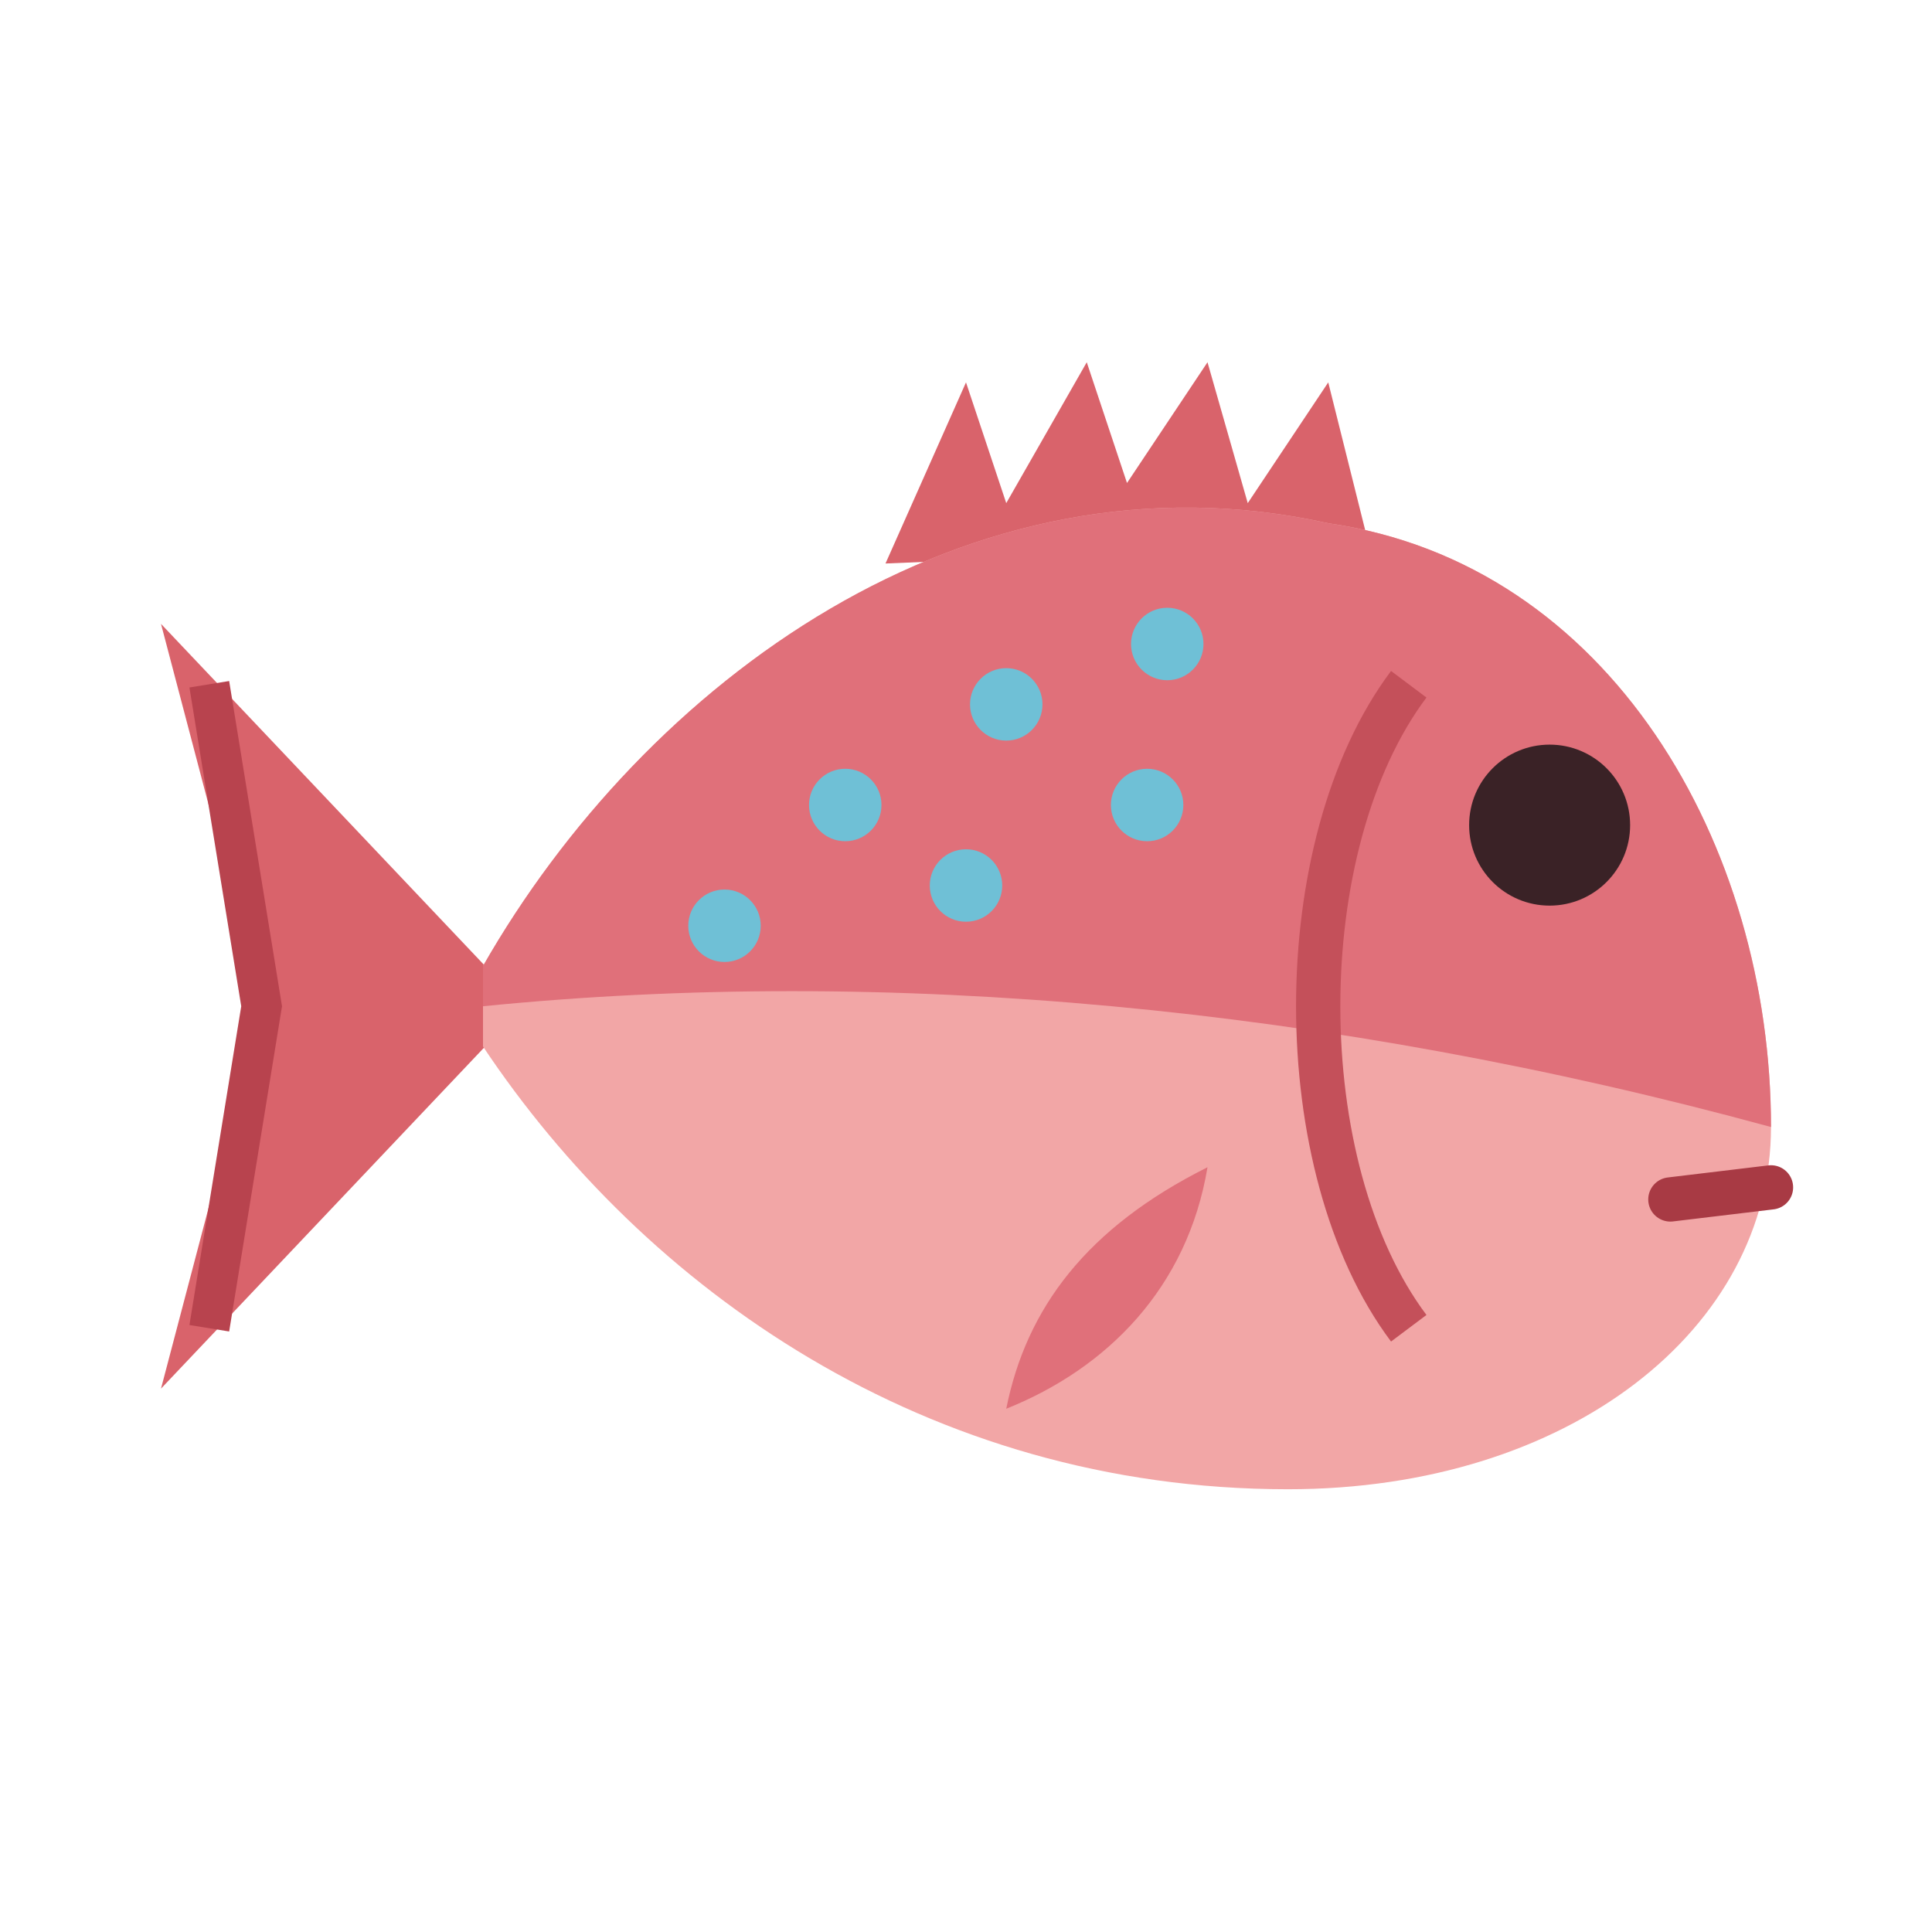
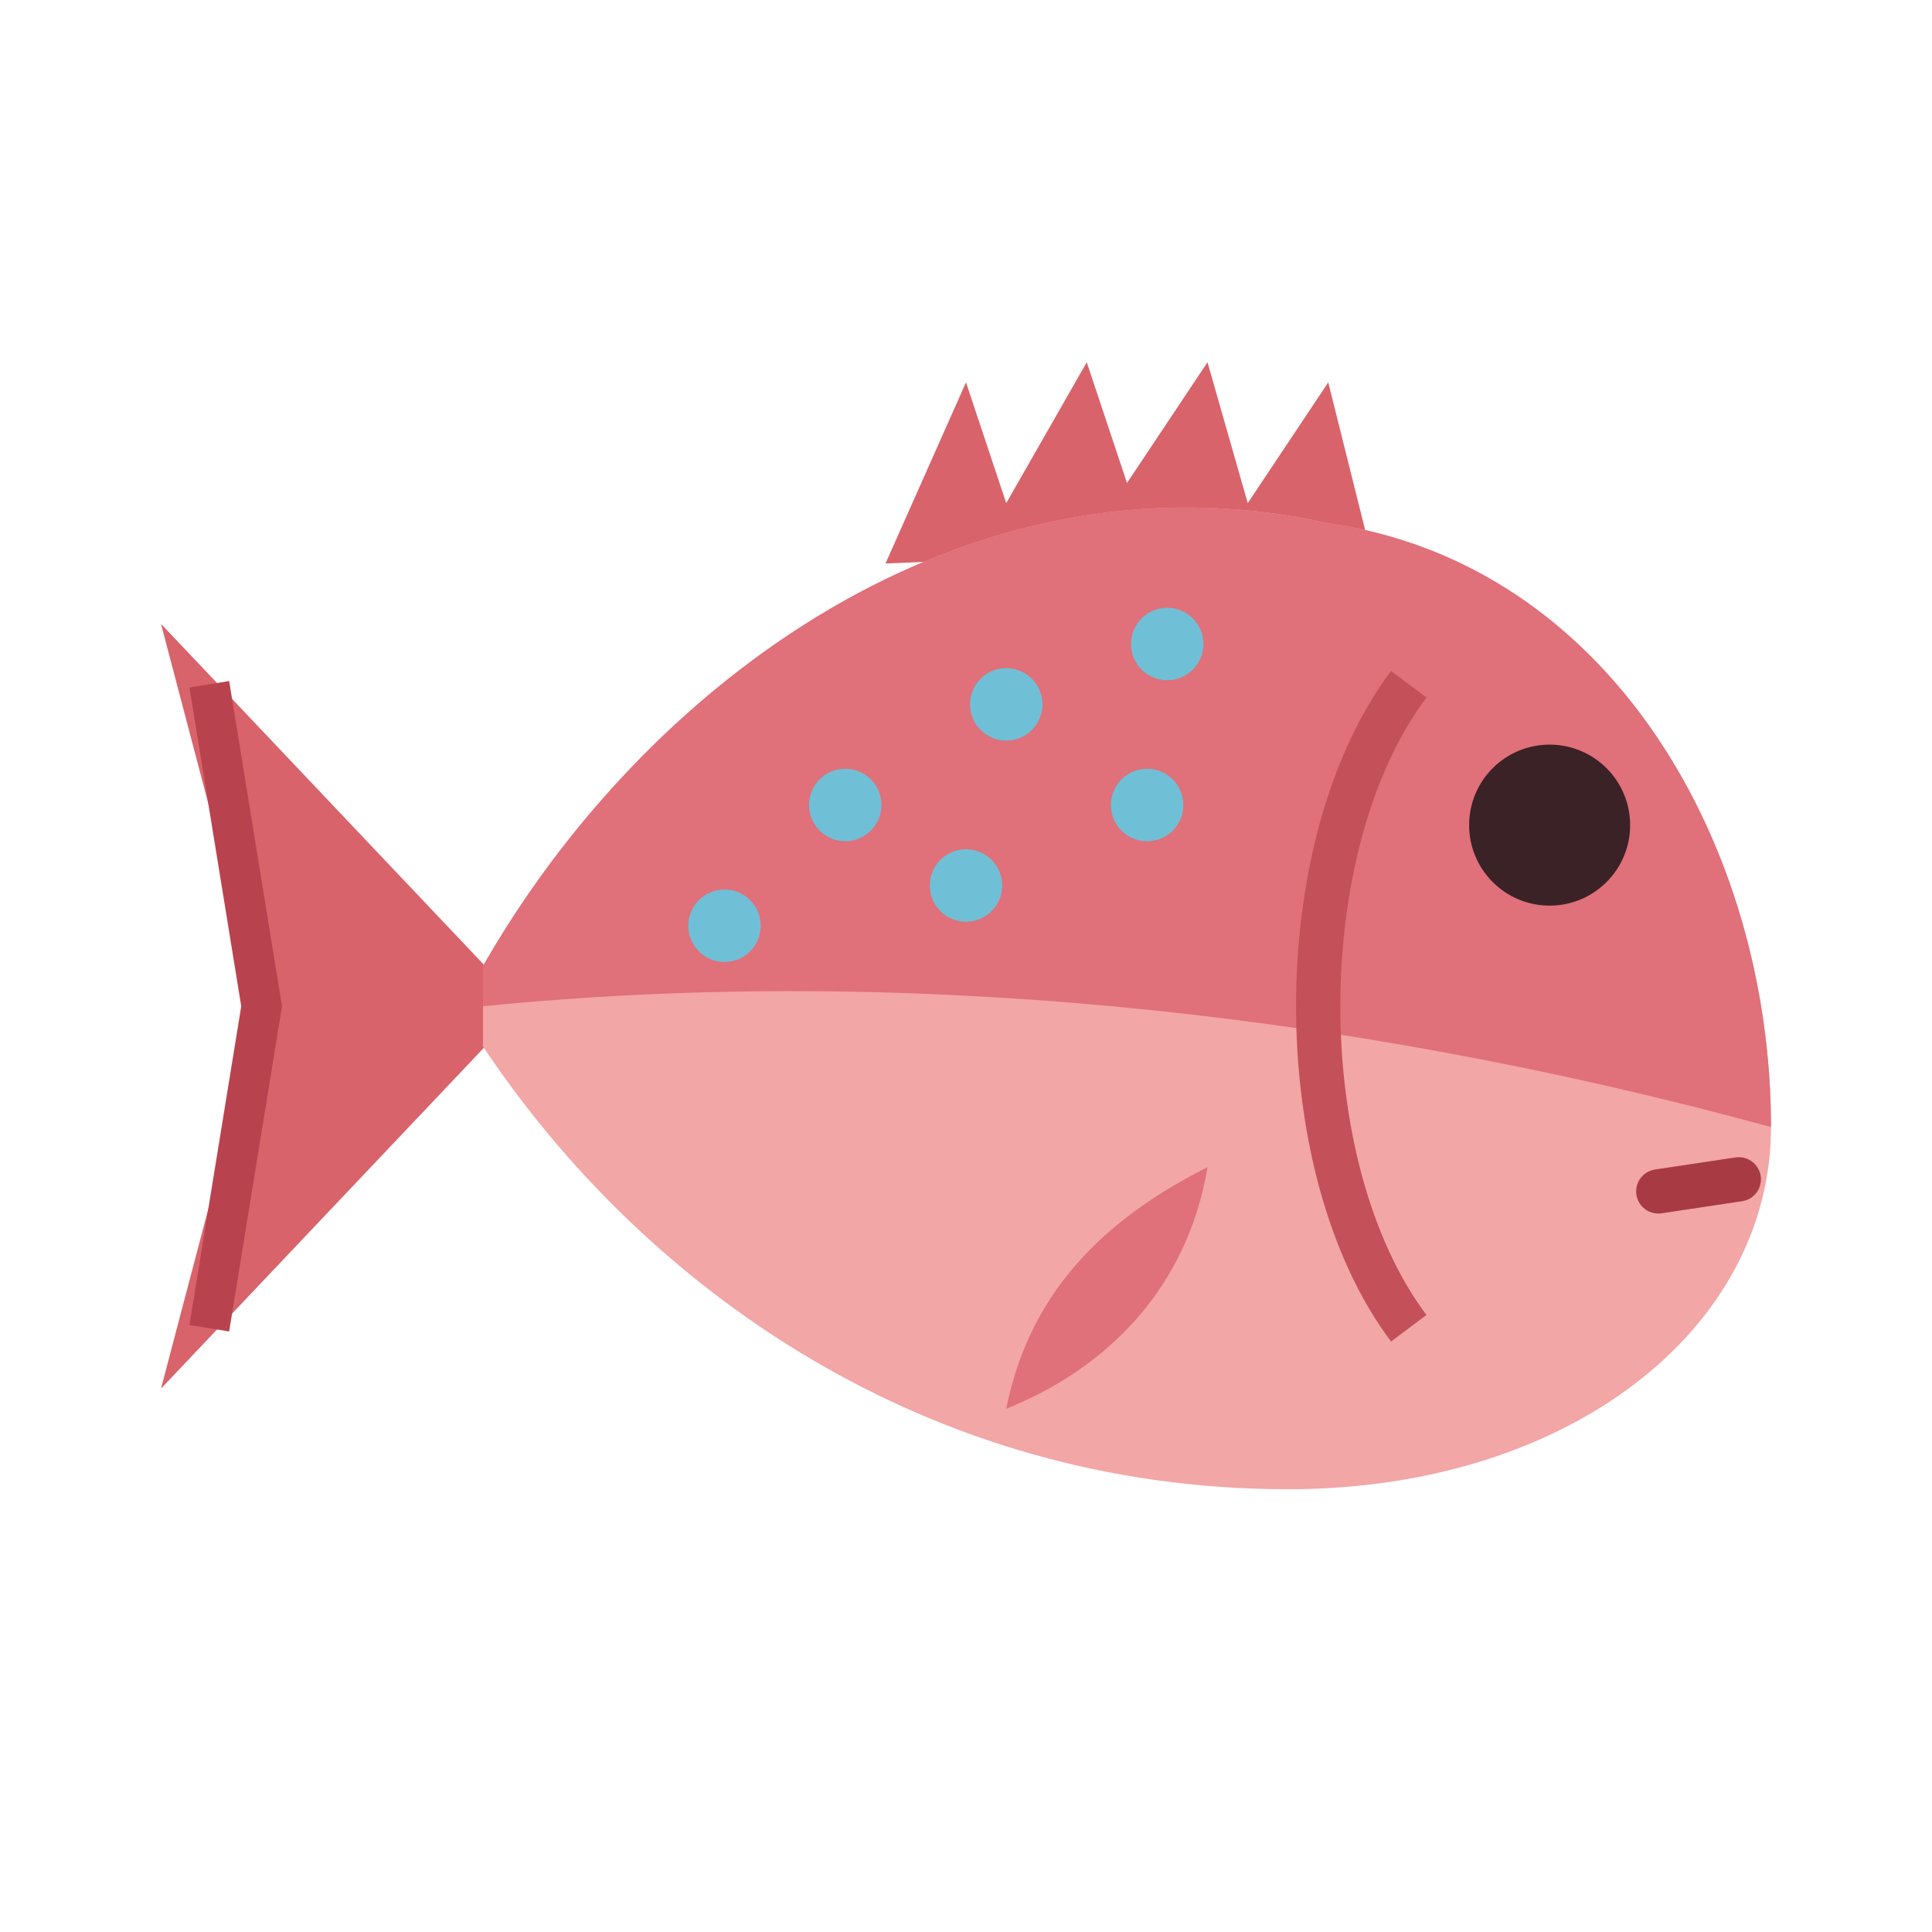
<svg xmlns="http://www.w3.org/2000/svg" width="48" height="48" viewBox="0 0 48 48" role="img" aria-label="Sea bream">
  <path d="M13 25 4 15.5l2.5 9.5L4 34.5Z" fill="#d9636b" />
  <path d="M5.2 17l1.3 8-1.3 8" stroke="#b8434e" stroke-width="1" fill="none" />
  <path d="M34 13.5l-1-4-2 3-1-3.5-2 3-1-3-2 3.5-1-3-2 4.5Z" fill="#d9636b" />
  <path d="M44 28c0-7-4-14-11-15-9-2-17 4-21 11v2c4 6 11 11 20 11 7 0 12-4 12-9Z" fill="#f2a6a6" />
  <path d="M44 28c0-7-4-14-11-15-9-2-17 4-21 11v1c10-1 21 0 32 3Z" fill="#e0707a" />
  <g fill="#6fc0d6">
    <circle cx="21" cy="20" r=".9" />
    <circle cx="25" cy="17.5" r=".9" />
    <circle cx="29" cy="16" r=".9" />
    <circle cx="24" cy="22" r=".9" />
    <circle cx="28.5" cy="20" r=".9" />
    <circle cx="18" cy="23" r=".9" />
  </g>
  <path d="M35 17c-3 4-3 12 0 16" stroke="#c4505a" stroke-width="1.1" fill="none" />
  <path d="M30 29c-3 1.5-4.5 3.5-5 6 2.5-1 4.5-3 5-6Z" fill="#e0707a" />
-   <path d="M44 29.5l-2.5.3" stroke="#a83a44" stroke-width="1.1" stroke-linecap="round" />
+   <path d="M43.2 29.3l-2 .3" stroke="#a83a44" stroke-width="1.1" stroke-linecap="round" />
  <circle cx="38.5" cy="20.5" r="2" fill="#3a2226" />
</svg>
